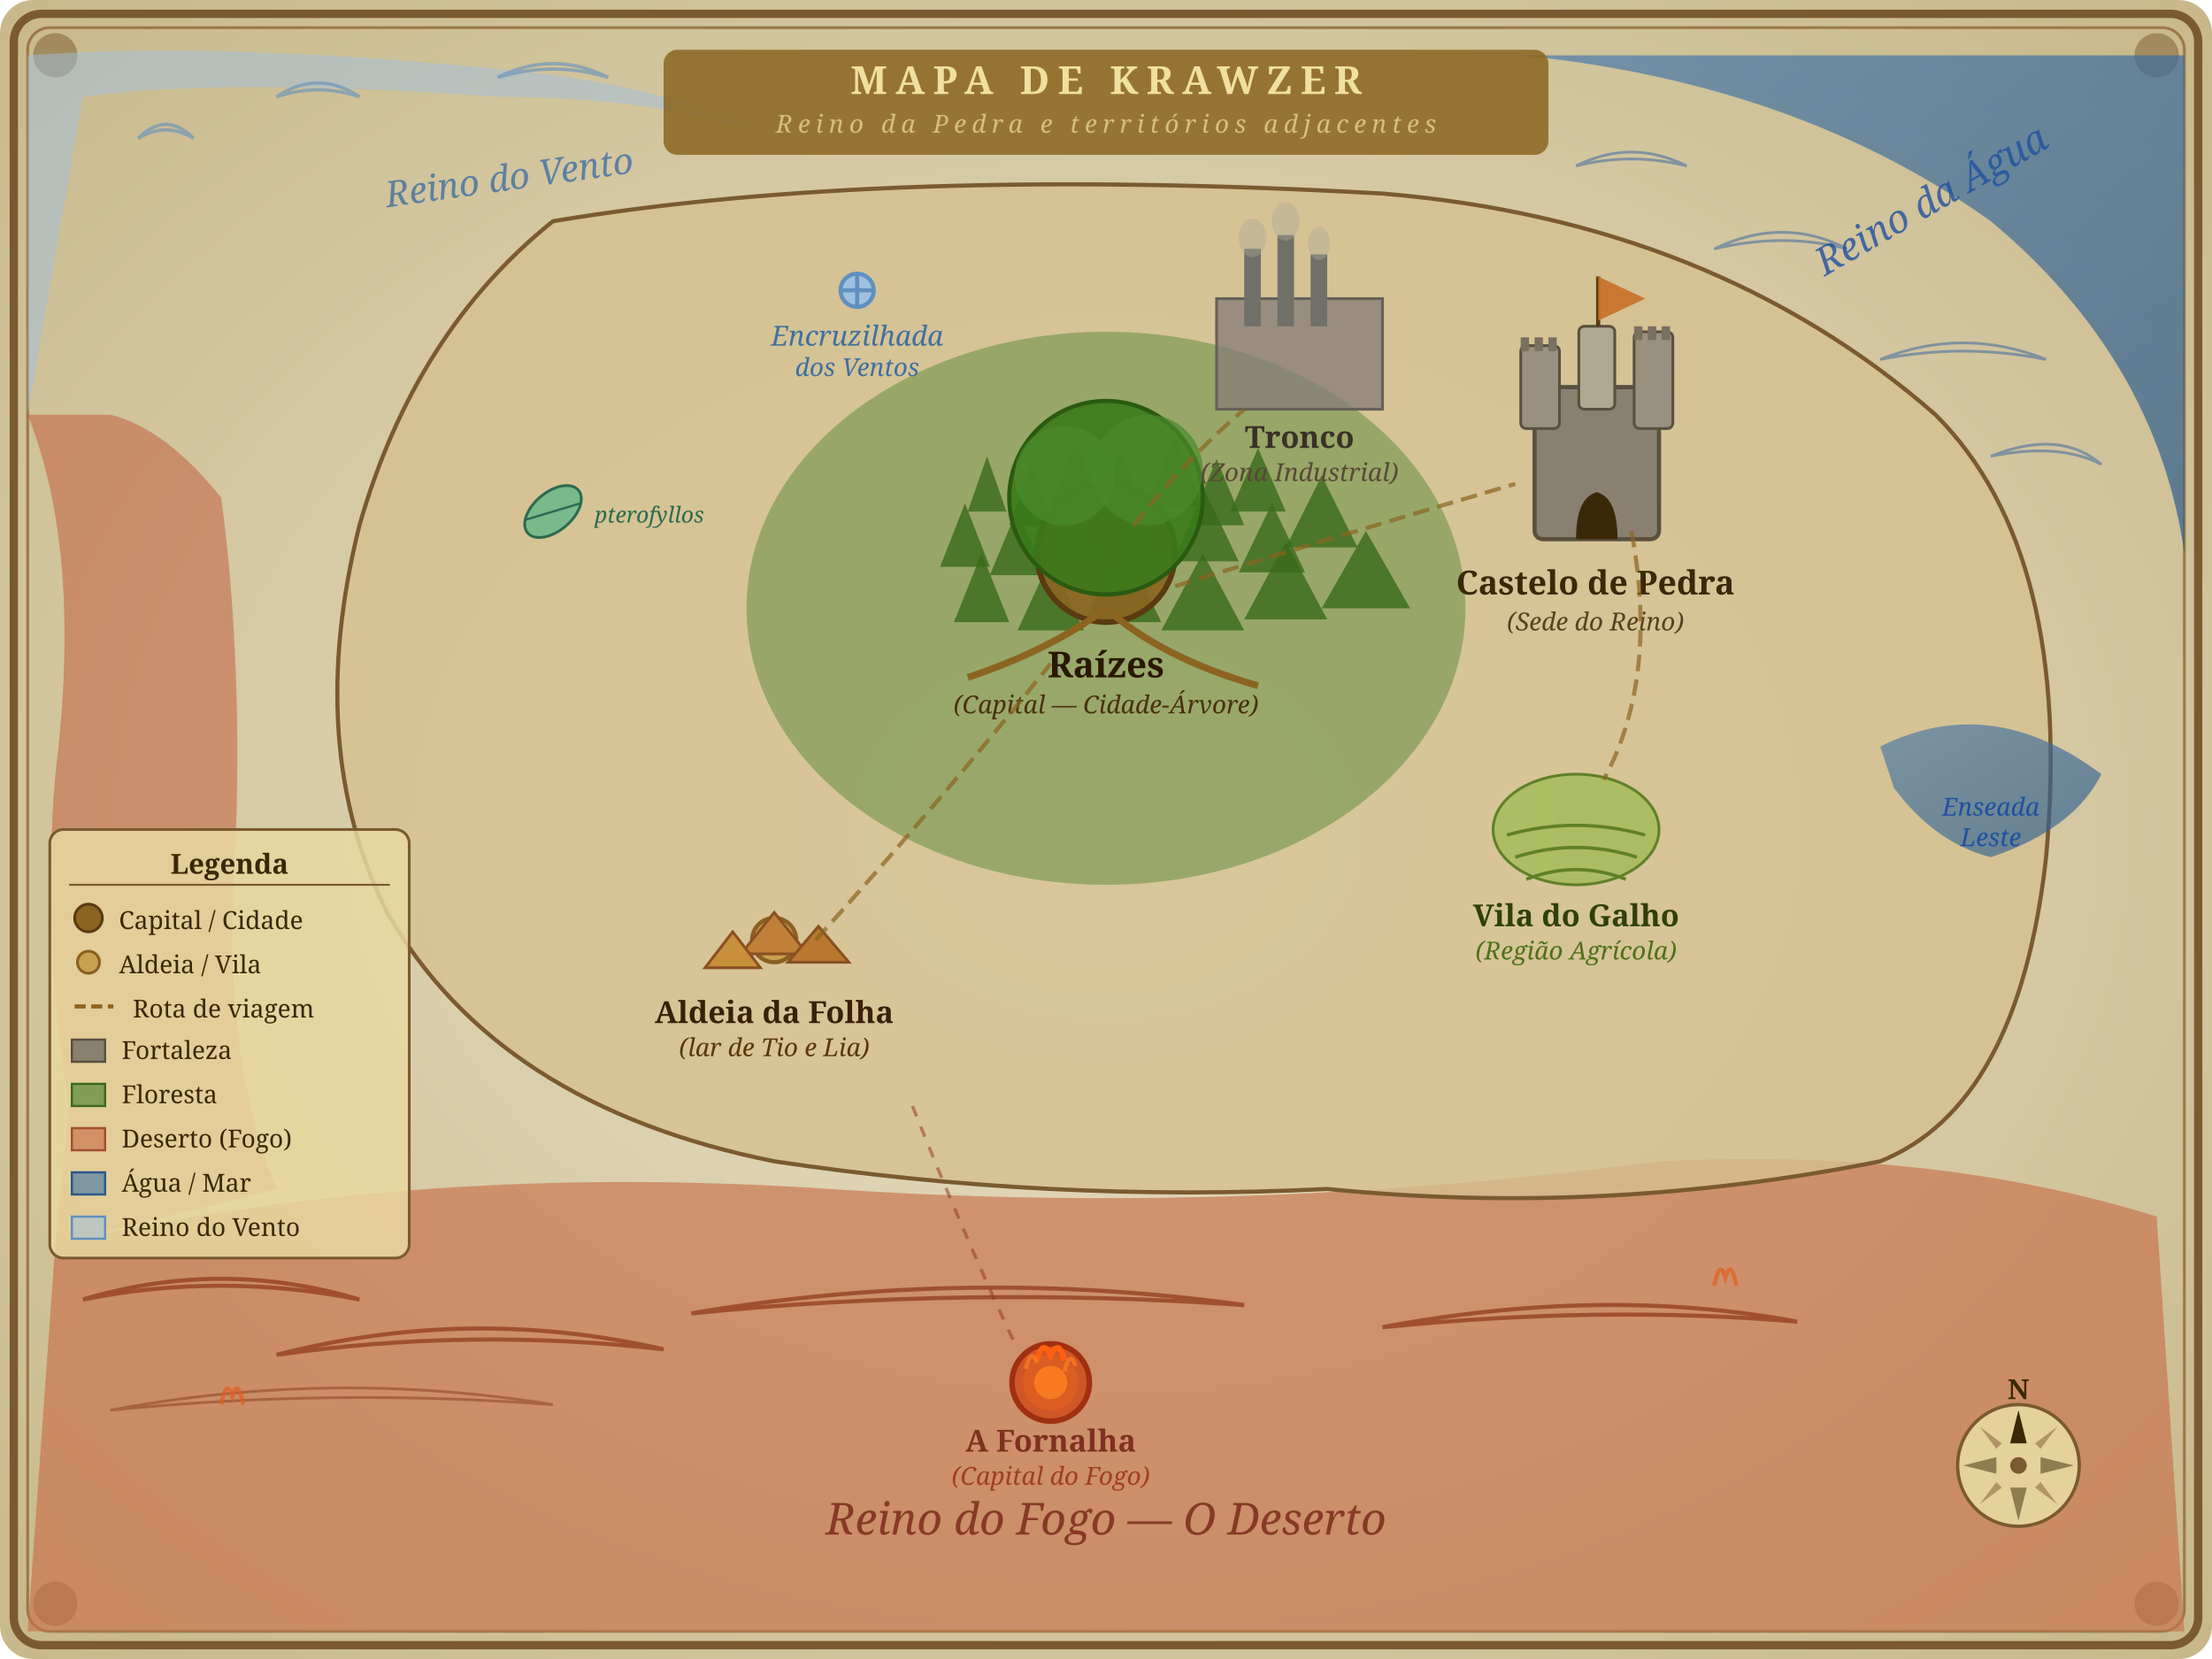
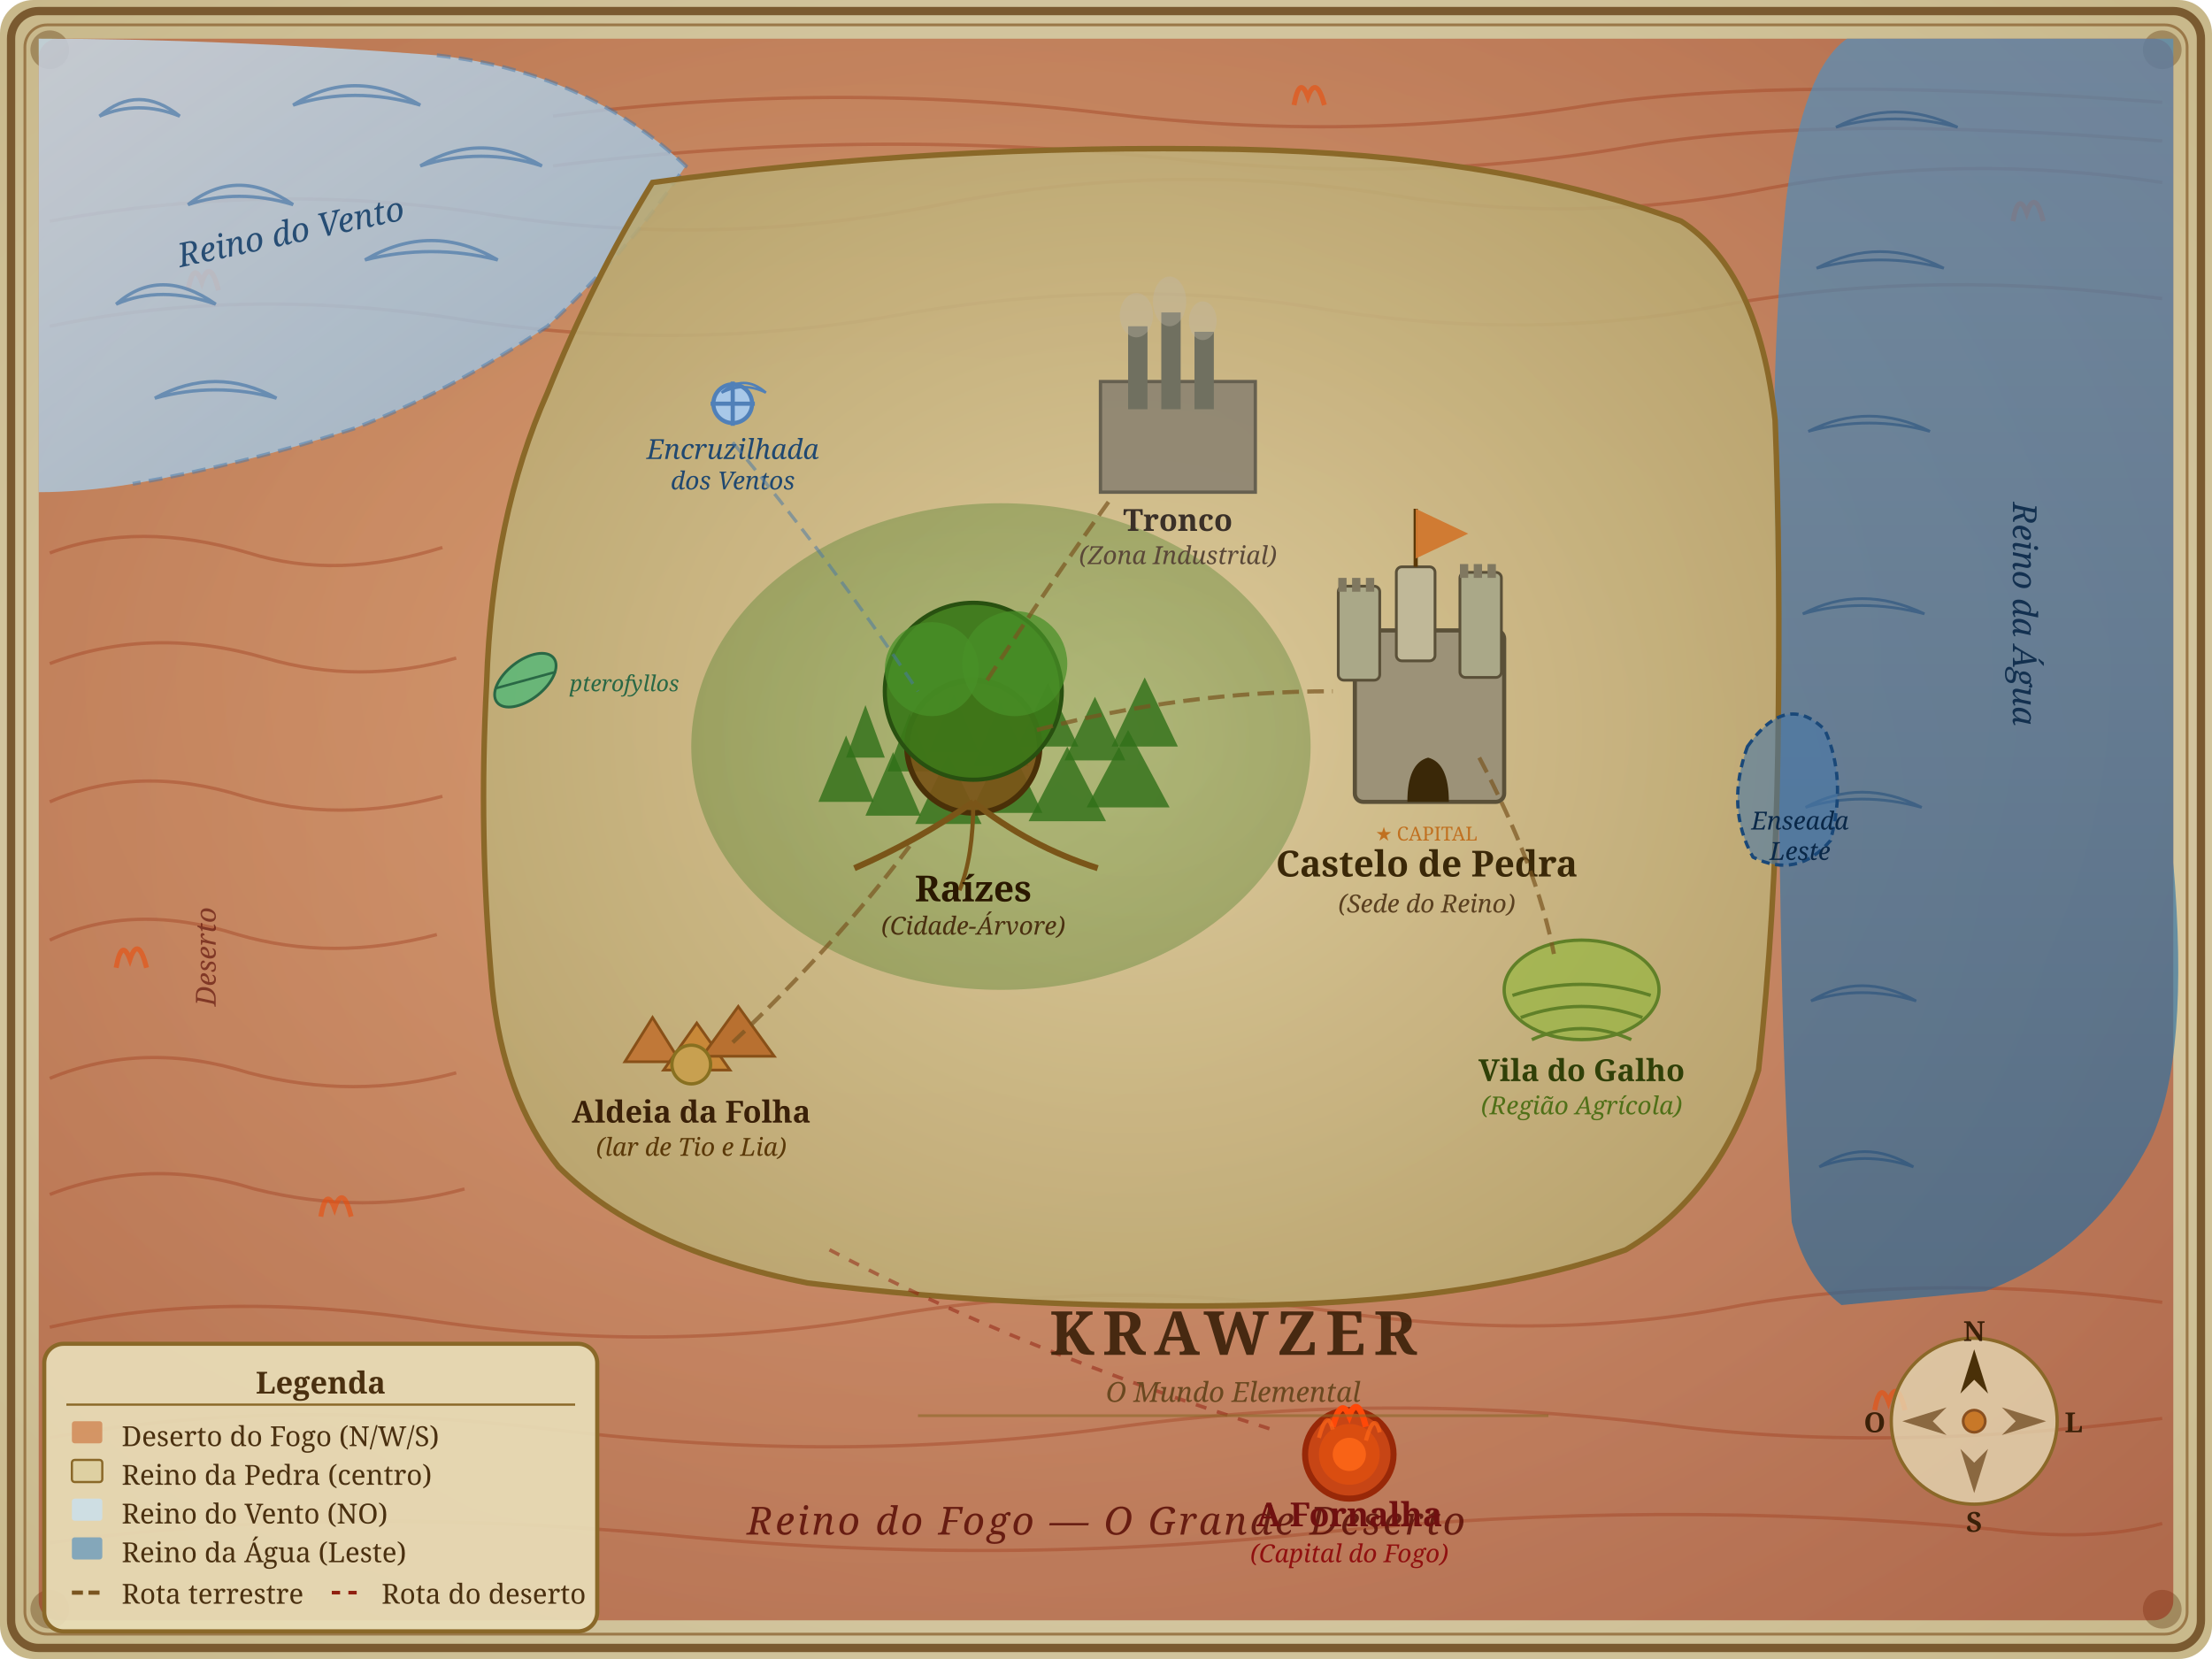
<svg xmlns="http://www.w3.org/2000/svg" viewBox="0 0 800 600" width="800" height="600">
  <defs>
    <radialGradient id="map_bg" cx="50%" cy="50%" r="70%">
      <stop offset="0%" stop-color="#e8e0c8" />
      <stop offset="100%" stop-color="#c8b88a" />
    </radialGradient>
-     <filter id="paper_texture">
-       <feTurbulence type="fractalNoise" baseFrequency="0.65" numOctaves="3" result="noise" />
-       <feColorMatrix type="saturate" values="0" result="grey" />
-       <feBlend in="SourceGraphic" in2="grey" mode="multiply" result="blended" />
-       <feComponentTransfer in="blended">
-         <feFuncA type="linear" slope="0.15" />
-       </feComponentTransfer>
-     </filter>
-     <linearGradient id="ocean_grad" x1="0%" y1="0%" x2="100%" y2="100%">
-       <stop offset="0%" stop-color="#4a7aaa" />
-       <stop offset="100%" stop-color="#2a5a8a" />
+     <radialGradient id="stone_grad" cx="50%" cy="50%" r="60%">
+       <stop offset="0%" stop-color="#ddd0a0" />
+       <stop offset="100%" stop-color="#b8a870" />
+     </radialGradient>
+     <radialGradient id="fire_grad" cx="40%" cy="40%" r="80%">
+       <stop offset="0%" stop-color="#d06830" />
+       <stop offset="100%" stop-color="#982010" />
+     </radialGradient>
+     <linearGradient id="wind_grad" x1="0%" y1="0%" x2="100%" y2="100%">
+       <stop offset="0%" stop-color="#c8dff0" />
+       <stop offset="100%" stop-color="#90b8d8" />
    </linearGradient>
-     <radialGradient id="desert_grad" cx="50%" cy="50%" r="60%">
-       <stop offset="0%" stop-color="#c8704a" />
-       <stop offset="100%" stop-color="#a05030" />
-     </radialGradient>
+     <linearGradient id="water_grad" x1="0%" y1="0%" x2="0%" y2="100%">
+       <stop offset="0%" stop-color="#5090c0" />
+       <stop offset="100%" stop-color="#286898" />
+     </linearGradient>
    <radialGradient id="forest_grad" cx="50%" cy="50%" r="60%">
-       <stop offset="0%" stop-color="#5a8a3a" />
-       <stop offset="100%" stop-color="#3a6a1a" />
+       <stop offset="0%" stop-color="#5a9a38" />
+       <stop offset="100%" stop-color="#387018" />
    </radialGradient>
  </defs>
  <rect width="800" height="600" fill="url(#map_bg)" rx="12" />
-   <rect x="5" y="5" width="790" height="590" rx="10" fill="none" stroke="#7a5a30" stroke-width="3" />
-   <rect x="10" y="10" width="780" height="580" rx="8" fill="none" stroke="#9a7848" stroke-width="1" />
-   <circle cx="20" cy="20" r="8" fill="#7a5a30" fill-opacity="0.5" />
-   <circle cx="780" cy="20" r="8" fill="#7a5a30" fill-opacity="0.5" />
-   <circle cx="20" cy="580" r="8" fill="#7a5a30" fill-opacity="0.5" />
-   <circle cx="780" cy="580" r="8" fill="#7a5a30" fill-opacity="0.5" />
-   <path d="M 550,20 Q 650,30 720,80 Q 780,130 790,200 L 790,20Z" fill="url(#ocean_grad)" fill-opacity="0.7" />
-   <path d="M 570,60 Q 590,50 610,60 Q 590,55 570,60Z" stroke="#3060a0" stroke-width="1" fill="none" stroke-opacity="0.5" />
-   <path d="M 620,90 Q 645,78 668,90 Q 645,84 620,90Z" stroke="#3060a0" stroke-width="1" fill="none" stroke-opacity="0.5" />
-   <path d="M 680,130 Q 710,118 740,130 Q 710,124 680,130Z" stroke="#3060a0" stroke-width="1" fill="none" stroke-opacity="0.5" />
-   <path d="M 720,165 Q 745,155 760,168 Q 745,160 720,165Z" stroke="#3060a0" stroke-width="1" fill="none" stroke-opacity="0.5" />
-   <text x="660" y="100" font-family="Georgia, serif" font-size="14" font-style="italic" fill="#2050a0" fill-opacity="0.8" transform="rotate(-30, 660, 100)">Reino da Água</text>
-   <path d="M 20,450 Q 150,420 300,430 Q 450,440 600,420 Q 700,415 780,440 L 790,590 L 10,590Z" fill="#c8704a" fill-opacity="0.65" />
-   <path d="M 10,150 Q 30,200 20,280 Q 15,340 25,400 L 20,450 Q 60,440 100,430 Q 80,380 85,310 Q 88,240 80,180 Q 60,155 40,150Z" fill="#c06040" fill-opacity="0.55" />
-   <path d="M 30,470 Q 80,455 130,470 Q 80,460 30,470Z" stroke="#a05030" stroke-width="1.5" fill="none" />
-   <path d="M 100,490 Q 170,472 240,488 Q 170,480 100,490Z" stroke="#a05030" stroke-width="1.5" fill="none" />
-   <path d="M 250,475 Q 350,458 450,472 Q 350,465 250,475Z" stroke="#a05030" stroke-width="1.5" fill="none" />
-   <path d="M 500,480 Q 580,465 650,478 Q 580,472 500,480Z" stroke="#a05030" stroke-width="1.5" fill="none" />
-   <path d="M 40,510 Q 120,495 200,508 Q 120,502 40,510Z" stroke="#904828" stroke-width="1" fill="none" stroke-opacity="0.6" />
-   <path d="M 80,508 Q 82,498 84,505 Q 86,498 88,508" stroke="#e06020" stroke-width="1.5" fill="none" stroke-opacity="0.7" />
-   <path d="M 620,465 Q 622,455 624,462 Q 626,455 628,465" stroke="#e06020" stroke-width="1.5" fill="none" stroke-opacity="0.7" />
-   <text x="400" y="555" font-family="Georgia, serif" font-size="16" font-style="italic" fill="#803020" fill-opacity="0.9" text-anchor="middle">Reino do Fogo — O Deserto</text>
-   <path d="M 10,20 Q 80,15 180,25 Q 240,30 280,50 Q 240,35 180,35 Q 80,28 30,35 L 10,150Z" fill="#a0c0e0" fill-opacity="0.5" />
-   <path d="M 50,50 Q 60,40 70,50 Q 60,44 50,50Z" stroke="#6090c0" stroke-width="1.2" fill="none" stroke-opacity="0.6" />
-   <path d="M 100,35 Q 115,25 130,35 Q 115,30 100,35Z" stroke="#6090c0" stroke-width="1.2" fill="none" stroke-opacity="0.6" />
-   <path d="M 180,28 Q 200,18 220,28 Q 200,22 180,28Z" stroke="#6090c0" stroke-width="1.2" fill="none" stroke-opacity="0.6" />
-   <text x="140" y="75" font-family="Georgia, serif" font-size="13" font-style="italic" fill="#4070a0" fill-opacity="0.8" transform="rotate(-8, 140, 75)">Reino do Vento</text>
-   <path d="M 200,80 Q 320,60 500,70 Q 620,80 700,150 Q 750,200 740,310 Q 730,400 680,420 Q 580,440 480,430 Q 380,435 280,420 Q 180,400 140,330 Q 110,270 130,190 Q 150,120 200,80Z" fill="#d4c090" fill-opacity="0.8" stroke="#7a5a30" stroke-width="1.5" />
-   <ellipse cx="400" cy="220" rx="130" ry="100" fill="#5a8a3a" fill-opacity="0.5" />
-   <g fill="#3a6a1a" fill-opacity="0.8">
-     <polygon points="350,185 357,165 364,185" />
-     <polygon points="365,190 373,168 381,190" />
-     <polygon points="380,183 389,160 398,183" />
-     <polygon points="395,188 405,163 415,188" />
-     <polygon points="415,183 425,158 435,183" />
-     <polygon points="430,190 440,166 450,190" />
-     <polygon points="445,185 455,162 465,185" />
-     <polygon points="340,205 349,182 358,205" />
-     <polygon points="358,208 368,184 378,208" />
-     <polygon points="378,202 389,176 400,202" />
-     <polygon points="400,208 412,180 424,208" />
-     <polygon points="424,203 436,178 448,203" />
-     <polygon points="448,207 460,182 472,207" />
-     <polygon points="465,198 478,172 491,198" />
-     <polygon points="345,225 355,200 365,225" />
-     <polygon points="368,228 380,202 392,228" />
-     <polygon points="392,225 406,196 420,225" />
-     <polygon points="420,228 435,200 450,228" />
-     <polygon points="450,224 465,196 480,224" />
-     <polygon points="478,220 494,192 510,220" />
-   </g>
-   <circle cx="400" cy="200" r="25" fill="#8b6520" fill-opacity="0.9" stroke="#5a3a10" stroke-width="2" />
-   <circle cx="400" cy="180" r="35" fill="#3a7a1a" fill-opacity="0.9" stroke="#2a5a10" stroke-width="1.5" />
-   <circle cx="385" cy="172" r="18" fill="#4a8a2a" fill-opacity="0.7" />
-   <circle cx="415" cy="170" r="20" fill="#4a8a2a" fill-opacity="0.7" />
-   <path d="M 400,220 Q 380,235 350,245" stroke="#8b6520" stroke-width="2.5" fill="none" />
-   <path d="M 400,220 Q 420,238 455,248" stroke="#8b6520" stroke-width="2.5" fill="none" />
-   <text x="400" y="245" font-family="Georgia, serif" font-size="13" font-weight="bold" fill="#2a1800" text-anchor="middle">Raízes</text>
-   <text x="400" y="258" font-family="Georgia, serif" font-size="9" font-style="italic" fill="#4a3010" text-anchor="middle">(Capital — Cidade-Árvore)</text>
-   <rect x="555" y="140" width="45" height="55" rx="3" fill="#8a8070" stroke="#5a5040" stroke-width="1.5" />
-   <rect x="550" y="125" width="14" height="30" rx="2" fill="#9a9080" stroke="#5a5040" stroke-width="1" />
-   <rect x="591" y="120" width="14" height="35" rx="2" fill="#9a9080" stroke="#5a5040" stroke-width="1" />
-   <rect x="571" y="118" width="13" height="30" rx="2" fill="#b0a890" stroke="#5a5040" stroke-width="1" />
-   <rect x="550" y="122" width="3" height="5" fill="#7a7060" />
-   <rect x="555" y="122" width="3" height="5" fill="#7a7060" />
-   <rect x="560" y="122" width="3" height="5" fill="#7a7060" />
-   <rect x="591" y="118" width="3" height="5" fill="#7a7060" />
-   <rect x="596" y="118" width="3" height="5" fill="#7a7060" />
-   <rect x="601" y="118" width="3" height="5" fill="#7a7060" />
-   <path d="M 570,195 Q 570,180 577.5,178 Q 585,180 585,195Z" fill="#3a2808" />
-   <line x1="578" y1="118" x2="578" y2="100" stroke="#5a3a10" stroke-width="1.5" />
-   <polygon points="578,100 595,108 578,116" fill="#c8702a" fill-opacity="0.9" />
-   <text x="577" y="215" font-family="Georgia, serif" font-size="12" font-weight="bold" fill="#3a2808" text-anchor="middle">Castelo de Pedra</text>
-   <text x="577" y="228" font-family="Georgia, serif" font-size="9" font-style="italic" fill="#5a4020" text-anchor="middle">(Sede do Reino)</text>
-   <circle cx="280" cy="340" r="8" fill="#c8a050" stroke="#8a6020" stroke-width="1.5" />
-   <polygon points="268,345 280,330 292,345" fill="#c0803a" stroke="#8a5020" stroke-width="1" />
-   <polygon points="255,350 265,337 275,350" fill="#c8903a" stroke="#8a5020" stroke-width="1" />
-   <polygon points="285,348 296,335 307,348" fill="#b87830" stroke="#8a5020" stroke-width="1" />
-   <text x="280" y="370" font-family="Georgia, serif" font-size="11" font-weight="bold" fill="#3a2008" text-anchor="middle">Aldeia da Folha</text>
-   <text x="280" y="382" font-family="Georgia, serif" font-size="9" font-style="italic" fill="#5a3808" text-anchor="middle">(lar de Tio e Lia)</text>
-   <rect x="440" y="108" width="60" height="40" fill="#888078" fill-opacity="0.8" stroke="#666058" stroke-width="1" />
-   <rect x="450" y="90" width="6" height="28" fill="#707068" />
-   <rect x="462" y="85" width="6" height="33" fill="#707068" />
-   <rect x="474" y="92" width="6" height="26" fill="#707068" />
-   <ellipse cx="453" cy="86" rx="5" ry="7" fill="#b0a898" fill-opacity="0.4" />
-   <ellipse cx="465" cy="80" rx="5" ry="7" fill="#b0a898" fill-opacity="0.4" />
-   <ellipse cx="477" cy="88" rx="4" ry="6" fill="#b0a898" fill-opacity="0.4" />
-   <text x="470" y="162" font-family="Georgia, serif" font-size="11" font-weight="bold" fill="#3a3028" text-anchor="middle">Tronco</text>
-   <text x="470" y="174" font-family="Georgia, serif" font-size="9" font-style="italic" fill="#5a4838" text-anchor="middle">(Zona Industrial)</text>
-   <ellipse cx="570" cy="300" rx="30" ry="20" fill="#90b840" fill-opacity="0.6" stroke="#608028" stroke-width="1" />
-   <path d="M 545,302 Q 570,295 595,302" stroke="#608028" stroke-width="1.2" fill="none" />
-   <path d="M 548,310 Q 570,303 592,310" stroke="#608028" stroke-width="1.2" fill="none" />
-   <path d="M 552,318 Q 570,311 588,318" stroke="#608028" stroke-width="1.2" fill="none" />
-   <text x="570" y="335" font-family="Georgia, serif" font-size="11" font-weight="bold" fill="#304008" text-anchor="middle">Vila do Galho</text>
-   <text x="570" y="347" font-family="Georgia, serif" font-size="9" font-style="italic" fill="#507018" text-anchor="middle">(Região Agrícola)</text>
-   <circle cx="310" cy="105" r="6" fill="#a0c0e0" stroke="#6090c0" stroke-width="1.5" />
-   <line x1="304" y1="105" x2="316" y2="105" stroke="#6090c0" stroke-width="1.5" />
-   <line x1="310" y1="99" x2="310" y2="111" stroke="#6090c0" stroke-width="1.5" />
-   <text x="310" y="125" font-family="Georgia, serif" font-size="10" font-style="italic" fill="#4070a0" text-anchor="middle">Encruzilhada</text>
-   <text x="310" y="136" font-family="Georgia, serif" font-size="9" font-style="italic" fill="#4070a0" text-anchor="middle">dos Ventos</text>
-   <circle cx="380" cy="500" r="14" fill="#d05020" fill-opacity="0.9" stroke="#a03010" stroke-width="2" />
-   <circle cx="380" cy="500" r="10" fill="#e06020" fill-opacity="0.7" />
-   <circle cx="380" cy="500" r="6" fill="#ff8020" fill-opacity="0.8" />
-   <path d="M 375,492 Q 377,484 380,490 Q 383,484 385,492" stroke="#ff6010" stroke-width="2" fill="none" />
-   <path d="M 371,495 Q 373,487 375,493" stroke="#ff8020" stroke-width="1.5" fill="none" stroke-opacity="0.7" />
-   <path d="M 385,496 Q 387,488 389,494" stroke="#ff8020" stroke-width="1.5" fill="none" stroke-opacity="0.7" />
-   <text x="380" y="525" font-family="Georgia, serif" font-size="11" font-weight="bold" fill="#803020" text-anchor="middle">A Fornalha</text>
-   <text x="380" y="537" font-family="Georgia, serif" font-size="9" font-style="italic" fill="#a04020" text-anchor="middle">(Capital do Fogo)</text>
-   <path d="M 680,270 Q 720,250 760,280 Q 750,300 720,310 Q 700,305 685,285Z" fill="url(#ocean_grad)" fill-opacity="0.65" />
-   <text x="720" y="295" font-family="Georgia, serif" font-size="9" font-style="italic" fill="#2050a0" text-anchor="middle">Enseada</text>
-   <text x="720" y="306" font-family="Georgia, serif" font-size="9" font-style="italic" fill="#2050a0" text-anchor="middle">Leste</text>
-   <path d="M 295,340 Q 340,290 380,240" stroke="#8b6520" stroke-width="1.5" fill="none" stroke-dasharray="6,3" stroke-opacity="0.7" />
-   <path d="M 410,190 Q 430,165 450,148" stroke="#8b6520" stroke-width="1.5" fill="none" stroke-dasharray="6,3" stroke-opacity="0.7" />
-   <path d="M 425,212 Q 480,195 548,175" stroke="#8b6520" stroke-width="1.5" fill="none" stroke-dasharray="6,3" stroke-opacity="0.7" />
-   <path d="M 590,192 Q 600,245 580,282" stroke="#8b6520" stroke-width="1.5" fill="none" stroke-dasharray="6,3" stroke-opacity="0.7" />
-   <path d="M 330,400 Q 350,450 368,488" stroke="#903020" stroke-width="1.2" fill="none" stroke-dasharray="4,4" stroke-opacity="0.5" />
-   <g transform="translate(200,185)" fill="none">
-     <ellipse cx="0" cy="0" rx="12" ry="7" fill="#52b788" fill-opacity="0.7" stroke="#2d6a4f" stroke-width="1" transform="rotate(-40)" />
-     <line x1="-10" y1="3" x2="10" y2="-3" stroke="#2d6a4f" stroke-width="0.8" />
-     <text x="15" y="4" font-family="Georgia, serif" font-size="8" font-style="italic" fill="#2d6a4f">pterofyllos</text>
-   </g>
-   <rect x="240" y="18" width="320" height="38" rx="5" fill="#8b6520" fill-opacity="0.85" />
-   <text x="400" y="34" font-family="Georgia, serif" font-size="14" font-weight="bold" fill="#f0e0a0" text-anchor="middle" letter-spacing="3">MAPA DE KRAWZER</text>
-   <text x="400" y="48" font-family="Georgia, serif" font-size="9" font-style="italic" fill="#d4c080" text-anchor="middle" letter-spacing="2">Reino da Pedra e territórios adjacentes</text>
-   <rect x="18" y="300" width="130" height="155" rx="5" fill="#e8d8a0" fill-opacity="0.85" stroke="#7a5a30" stroke-width="1" />
-   <text x="83" y="316" font-family="Georgia, serif" font-size="10" font-weight="bold" fill="#3a2808" text-anchor="middle">Legenda</text>
-   <line x1="25" y1="320" x2="141" y2="320" stroke="#7a5a30" stroke-width="0.7" />
-   <circle cx="32" cy="332" r="5" fill="#8b6520" stroke="#5a3a10" stroke-width="1" />
-   <text x="43" y="336" font-family="Georgia, serif" font-size="9" fill="#3a2808">Capital / Cidade</text>
-   <circle cx="32" cy="348" r="4" fill="#c8a050" stroke="#8a6020" stroke-width="1" />
-   <text x="43" y="352" font-family="Georgia, serif" font-size="9" fill="#3a2808">Aldeia / Vila</text>
-   <line x1="27" y1="364" x2="41" y2="364" stroke="#8b6520" stroke-width="1.5" stroke-dasharray="4,2" />
-   <text x="48" y="368" font-family="Georgia, serif" font-size="9" fill="#3a2808">Rota de viagem</text>
-   <rect x="26" y="376" width="12" height="8" fill="#8a8070" stroke="#5a5040" stroke-width="0.8" />
-   <text x="44" y="383" font-family="Georgia, serif" font-size="9" fill="#3a2808">Fortaleza</text>
-   <rect x="26" y="392" width="12" height="8" fill="#5a8a3a" fill-opacity="0.7" stroke="#3a6a1a" stroke-width="0.8" />
-   <text x="44" y="399" font-family="Georgia, serif" font-size="9" fill="#3a2808">Floresta</text>
-   <rect x="26" y="408" width="12" height="8" fill="#c8704a" fill-opacity="0.65" stroke="#a05030" stroke-width="0.8" />
-   <text x="44" y="415" font-family="Georgia, serif" font-size="9" fill="#3a2808">Deserto (Fogo)</text>
-   <rect x="26" y="424" width="12" height="8" fill="#4a7aaa" fill-opacity="0.65" stroke="#2a5a8a" stroke-width="0.8" />
-   <text x="44" y="431" font-family="Georgia, serif" font-size="9" fill="#3a2808">Água / Mar</text>
-   <rect x="26" y="440" width="12" height="8" fill="#a0c0e0" fill-opacity="0.55" stroke="#6090c0" stroke-width="0.8" />
-   <text x="44" y="447" font-family="Georgia, serif" font-size="9" fill="#3a2808">Reino do Vento</text>
-   <g transform="translate(730, 530)">
-     <circle cx="0" cy="0" r="22" fill="#e8d8a0" fill-opacity="0.9" stroke="#7a5a30" stroke-width="1.2" />
-     <polygon points="0,-20 3,-8 -3,-8" fill="#3a2808" />
-     <polygon points="0,20 3,8 -3,8" fill="#3a2808" fill-opacity="0.5" />
-     <polygon points="-20,0 -8,-3 -8,3" fill="#3a2808" fill-opacity="0.5" />
-     <polygon points="20,0 8,-3 8,3" fill="#3a2808" fill-opacity="0.5" />
-     <polygon points="-14,-14 -6,-8 -8,-6" fill="#7a5a30" fill-opacity="0.5" />
-     <polygon points="14,-14 6,-8 8,-6" fill="#7a5a30" fill-opacity="0.5" />
-     <polygon points="-14,14 -6,8 -8,6" fill="#7a5a30" fill-opacity="0.5" />
-     <polygon points="14,14 6,8 8,6" fill="#7a5a30" fill-opacity="0.5" />
-     <circle cx="0" cy="0" r="3" fill="#7a5a30" />
-     <text x="0" y="-24" font-family="Georgia, serif" font-size="10" font-weight="bold" fill="#3a2808" text-anchor="middle">N</text>
-   </g>
+   <rect x="4" y="4" width="792" height="592" rx="10" fill="none" stroke="#7a5a30" stroke-width="3" />
+   <rect x="9" y="9" width="782" height="582" rx="8" fill="none" stroke="#9a7848" stroke-width="1" />
+   <circle cx="18" cy="18" r="7" fill="#7a5a30" fill-opacity="0.5" />
+   <circle cx="782" cy="18" r="7" fill="#7a5a30" fill-opacity="0.5" />
+   <circle cx="18" cy="582" r="7" fill="#7a5a30" fill-opacity="0.5" />
+   <circle cx="782" cy="582" r="7" fill="#7a5a30" fill-opacity="0.5" />
+   <rect x="14" y="14" width="772" height="572" rx="7" fill="url(#fire_grad)" fill-opacity="0.52" />
+   <g stroke="#a04020" stroke-width="1.2" fill="none" stroke-opacity="0.42">
+     <path d="M18,80 Q100,65 180,78 Q260,90 340,74 Q420,58 500,70 Q570,82 640,68 Q710,55 782,66" />
+     <path d="M18,118 Q90,103 170,116 Q250,128 330,113 Q410,100 480,112 Q555,124 625,110 Q700,97 782,108" />
+     <path d="M18,480 Q80,466 158,478 Q240,490 320,476 Q400,462 480,474 Q560,486 630,472 Q700,460 782,471" />
+     <path d="M18,520 Q100,505 200,517 Q305,530 405,516 Q500,503 600,515 Q680,526 782,513" />
+     <path d="M18,558 Q120,544 240,555 Q360,567 480,554 Q600,542 720,553 Q756,558 782,551" />
+     <path d="M200,42 Q300,29 400,41 Q490,52 575,38 Q648,27 782,37" />
+     <path d="M200,60 Q310,46 420,57 Q510,67 590,53 Q660,41 782,51" />
+     <path d="M18,200 Q50,188 90,200 Q122,210 160,198" />
+     <path d="M18,240 Q55,226 96,238 Q130,248 165,238" />
+     <path d="M18,290 Q50,276 88,288 Q122,298 160,288" />
+     <path d="M18,340 Q48,326 86,338 Q120,348 158,338" />
+     <path d="M18,390 Q52,376 90,388 Q128,398 165,388" />
+     <path d="M18,432 Q54,418 92,430 Q132,440 168,430" />
+   </g>
+   <g stroke="#e85010" stroke-width="1.8" fill="none" stroke-opacity="0.62">
+     <path d="M68,105 Q70,94 73,102 Q76,93 79,105" />
+     <path d="M116,440 Q118,429 121,437 Q124,428 127,440" />
+     <path d="M468,38 Q470,27 473,35 Q476,27 479,38" />
+     <path d="M678,510 Q680,499 683,507 Q686,498 689,510" />
+     <path d="M42,350 Q44,339 47,347 Q50,338 53,350" />
+     <path d="M728,80 Q730,69 733,77 Q736,68 739,80" />
+   </g>
+   <text x="400" y="555" font-family="Georgia, serif" font-size="14" font-style="italic" fill="#5c1008" fill-opacity="0.88" text-anchor="middle" letter-spacing="1">Reino do Fogo — O Grande Deserto</text>
+   <text x="78" y="346" font-family="Georgia, serif" font-size="10" font-style="italic" fill="#5c1008" fill-opacity="0.65" text-anchor="middle" transform="rotate(-90,78,346)">Deserto</text>
+   <path d="M14,14 Q80,14 158,20 Q212,26 248,60 Q228,90 198,118 Q162,142 128,155 Q88,168 48,175 Q30,178 14,178 Z" fill="url(#wind_grad)" fill-opacity="0.80" />
+   <g stroke="#4878a8" stroke-width="1.2" fill="none" stroke-opacity="0.68">
+     <path d="M36,42 Q50,30 65,42 Q50,36 36,42Z" />
+     <path d="M68,74 Q86,60 106,74 Q86,68 68,74Z" />
+     <path d="M42,110 Q58,96 78,110 Q58,103 42,110Z" />
+     <path d="M106,38 Q128,24 152,38 Q128,31 106,38Z" />
+     <path d="M152,60 Q174,47 196,60 Q174,53 152,60Z" />
+     <path d="M132,94 Q156,80 180,94 Q156,88 132,94Z" />
+     <path d="M56,144 Q78,132 100,144 Q78,138 56,144Z" />
+   </g>
+   <text x="106" y="88" font-family="Georgia, serif" font-size="12" font-style="italic" fill="#204870" fill-opacity="0.95" text-anchor="middle" transform="rotate(-12,106,88)">Reino do Vento</text>
+   <path d="M158,20 Q212,26 248,60 Q228,90 198,118 Q162,142 128,155 Q88,168 48,175" fill="none" stroke="#4878a8" stroke-width="1.4" stroke-dasharray="5,3" stroke-opacity="0.5" />
+   <path d="M786,14 L668,14 Q652,25 646,72 Q640,132 642,202 Q643,272 644,332 Q645,392 648,442 Q653,462 666,472 L718,467 Q758,452 778,412 Q792,382 786,312 Z" fill="url(#water_grad)" fill-opacity="0.68" />
+   <g stroke="#1a4878" stroke-width="1" fill="none" stroke-opacity="0.5">
+     <path d="M664,46 Q685,35 708,46 Q685,40 664,46Z" />
+     <path d="M657,97 Q680,85 703,97 Q680,91 657,97Z" />
+     <path d="M654,156 Q676,145 698,156 Q676,150 654,156Z" />
+     <path d="M652,222 Q673,211 696,222 Q673,216 652,222Z" />
+     <path d="M653,292 Q673,281 695,292 Q673,286 653,292Z" />
+     <path d="M655,362 Q673,351 693,362 Q673,356 655,362Z" />
+     <path d="M658,422 Q674,411 692,422 Q674,416 658,422Z" />
+   </g>
+   <text x="728" y="222" font-family="Georgia, serif" font-size="12" font-style="italic" fill="#0a2848" fill-opacity="0.90" text-anchor="middle" transform="rotate(90,728,222)">Reino da Água</text>
+   <path d="M236,66 Q338,52 448,54 Q543,56 608,80 Q636,98 642,152 Q644,202 643,272 Q642,332 636,387 Q622,432 588,452 Q538,470 458,472 Q373,474 292,464 Q232,452 202,422 Q182,397 178,357 Q173,302 176,247 Q178,187 198,142 Q214,102 236,66 Z" fill="url(#stone_grad)" fill-opacity="0.88" stroke="#8a6828" stroke-width="2" />
+   <ellipse cx="362" cy="270" rx="112" ry="88" fill="url(#forest_grad)" fill-opacity="0.33" />
+   <g fill="#307018" fill-opacity="0.80">
+     <polygon points="306,274 313,255 320,274" />
+     <polygon points="321,279 329,258 337,279" />
+     <polygon points="336,272 345,251 354,272" />
+     <polygon points="352,277 362,254 372,277" />
+     <polygon points="368,270 379,247 390,270" />
+     <polygon points="385,275 396,252 407,275" />
+     <polygon points="402,270 414,245 426,270" />
+     <polygon points="313,295 323,272 333,295" />
+     <polygon points="331,298 343,273 355,298" />
+     <polygon points="351,294 364,267 377,294" />
+     <polygon points="372,297 386,270 400,297" />
+     <polygon points="393,292 408,264 423,292" />
+     <polygon points="296,290 306,266 316,290" />
+   </g>
+   <path d="M632,270 Q646,250 660,264 Q668,282 662,304 Q650,318 634,310 Q624,292 632,270 Z" fill="#4878a8" fill-opacity="0.58" stroke="#1a4878" stroke-width="1.2" stroke-dasharray="3,2" />
+   <text x="651" y="300" font-family="Georgia, serif" font-size="9" font-style="italic" fill="#0a2848" text-anchor="middle">Enseada</text>
+   <text x="651" y="311" font-family="Georgia, serif" font-size="9" font-style="italic" fill="#0a2848" text-anchor="middle">Leste</text>
+   <rect x="490" y="228" width="54" height="62" rx="3" fill="#9c9278" stroke="#5a5038" stroke-width="1.5" />
+   <rect x="484" y="212" width="15" height="34" rx="2" fill="#aaa888" stroke="#5a5038" stroke-width="1" />
+   <rect x="528" y="207" width="15" height="38" rx="2" fill="#aaa888" stroke="#5a5038" stroke-width="1" />
+   <rect x="505" y="205" width="14" height="34" rx="2" fill="#c0b898" stroke="#5a5038" stroke-width="1" />
+   <g fill="#807860">
+     <rect x="484" y="209" width="3" height="5" />
+     <rect x="489" y="209" width="3" height="5" />
+     <rect x="494" y="209" width="3" height="5" />
+     <rect x="528" y="204" width="3" height="5" />
+     <rect x="533" y="204" width="3" height="5" />
+     <rect x="538" y="204" width="3" height="5" />
+   </g>
+   <path d="M509,290 Q509,276 516.5,274 Q524,276 524,290 Z" fill="#3a2808" />
+   <line x1="512" y1="205" x2="512" y2="184" stroke="#5a3808" stroke-width="1.5" />
+   <polygon points="512,184 531,193 512,202" fill="#d07830" fill-opacity="0.95" />
+   <text x="516" y="304" font-family="Georgia, serif" font-size="7" fill="#c07020" text-anchor="middle">★ CAPITAL</text>
+   <text x="516" y="317" font-family="Georgia, serif" font-size="13" font-weight="bold" fill="#3a2808" text-anchor="middle">Castelo de Pedra</text>
+   <text x="516" y="330" font-family="Georgia, serif" font-size="9" font-style="italic" fill="#5a4020" text-anchor="middle">(Sede do Reino)</text>
+   <circle cx="352" cy="270" r="24" fill="#7a5518" fill-opacity="0.92" stroke="#4a3008" stroke-width="2" />
+   <circle cx="352" cy="250" r="32" fill="#3a7818" fill-opacity="0.92" stroke="#285010" stroke-width="1.5" />
+   <circle cx="337" cy="242" r="17" fill="#489028" fill-opacity="0.72" />
+   <circle cx="367" cy="240" r="19" fill="#489028" fill-opacity="0.72" />
+   <path d="M352,290 Q332,304 309,314" stroke="#7a5518" stroke-width="2.2" fill="none" />
+   <path d="M352,290 Q372,306 397,314" stroke="#7a5518" stroke-width="2.2" fill="none" />
+   <path d="M352,290 Q352,310 347,322" stroke="#7a5518" stroke-width="1.5" fill="none" />
+   <text x="352" y="326" font-family="Georgia, serif" font-size="13" font-weight="bold" fill="#2a1800" text-anchor="middle">Raízes</text>
+   <text x="352" y="338" font-family="Georgia, serif" font-size="9" font-style="italic" fill="#4a3010" text-anchor="middle">(Cidade-Árvore)</text>
+   <rect x="398" y="138" width="56" height="40" fill="#888070" fill-opacity="0.85" stroke="#666050" stroke-width="1.2" />
+   <rect x="408" y="118" width="7" height="30" fill="#707060" />
+   <rect x="420" y="113" width="7" height="35" fill="#707060" />
+   <rect x="432" y="120" width="7" height="28" fill="#707060" />
+   <ellipse cx="411" cy="114" rx="6" ry="8" fill="#c0b8a8" fill-opacity="0.36" />
+   <ellipse cx="423" cy="109" rx="6" ry="9" fill="#c0b8a8" fill-opacity="0.36" />
+   <ellipse cx="435" cy="116" rx="5" ry="7" fill="#c0b8a8" fill-opacity="0.36" />
+   <text x="426" y="192" font-family="Georgia, serif" font-size="11" font-weight="bold" fill="#3a3028" text-anchor="middle">Tronco</text>
+   <text x="426" y="204" font-family="Georgia, serif" font-size="9" font-style="italic" fill="#5a4838" text-anchor="middle">(Zona Industrial)</text>
+   <polygon points="226,384 236,368 246,384" fill="#c07838" stroke="#885018" stroke-width="1" />
+   <polygon points="240,387 252,370 264,387" fill="#c88838" stroke="#885018" stroke-width="1" />
+   <polygon points="254,382 267,364 280,382" fill="#b87030" stroke="#885018" stroke-width="1" />
+   <circle cx="250" cy="385" r="7" fill="#c8a050" stroke="#887020" stroke-width="1.2" />
+   <text x="250" y="406" font-family="Georgia, serif" font-size="11" font-weight="bold" fill="#3a2008" text-anchor="middle">Aldeia da Folha</text>
+   <text x="250" y="418" font-family="Georgia, serif" font-size="9" font-style="italic" fill="#5a3808" text-anchor="middle">(lar de Tio e Lia)</text>
+   <ellipse cx="572" cy="358" rx="28" ry="18" fill="#90b838" fill-opacity="0.60" stroke="#608028" stroke-width="1.2" />
+   <path d="M547,360 Q572,352 597,360" stroke="#608028" stroke-width="1.2" fill="none" />
+   <path d="M550,368 Q572,360 594,368" stroke="#608028" stroke-width="1.2" fill="none" />
+   <path d="M554,376 Q572,368 590,376" stroke="#608028" stroke-width="1.2" fill="none" />
+   <text x="572" y="391" font-family="Georgia, serif" font-size="11" font-weight="bold" fill="#304008" text-anchor="middle">Vila do Galho</text>
+   <text x="572" y="403" font-family="Georgia, serif" font-size="9" font-style="italic" fill="#507018" text-anchor="middle">(Região Agrícola)</text>
+   <circle cx="265" cy="146" r="7" fill="#a8c8e8" stroke="#5080b8" stroke-width="1.5" />
+   <line x1="257" y1="146" x2="273" y2="146" stroke="#5080b8" stroke-width="1.5" />
+   <line x1="265" y1="138" x2="265" y2="154" stroke="#5080b8" stroke-width="1.5" />
+   <path d="M261,142 Q269,135 277,142 Q269,138 261,142Z" stroke="#5080b8" stroke-width="0.9" fill="none" />
+   <text x="265" y="166" font-family="Georgia, serif" font-size="10" font-style="italic" fill="#204870" text-anchor="middle">Encruzilhada</text>
+   <text x="265" y="177" font-family="Georgia, serif" font-size="9" font-style="italic" fill="#204870" text-anchor="middle">dos Ventos</text>
+   <circle cx="488" cy="526" r="16" fill="#c84010" fill-opacity="0.92" stroke="#982808" stroke-width="2.2" />
+   <circle cx="488" cy="526" r="11" fill="#e05010" fill-opacity="0.74" />
+   <circle cx="488" cy="526" r="6" fill="#ff6818" fill-opacity="0.85" />
+   <path d="M482,516 Q485,505 488,512 Q491,504 494,516" stroke="#ff4808" stroke-width="2.2" fill="none" />
+   <path d="M477,520 Q480,509 482,517" stroke="#ff6818" stroke-width="1.5" fill="none" stroke-opacity="0.68" />
+   <path d="M494,521 Q497,510 499,518" stroke="#ff6818" stroke-width="1.5" fill="none" stroke-opacity="0.68" />
+   <text x="488" y="552" font-family="Georgia, serif" font-size="12" font-weight="bold" fill="#701010" text-anchor="middle">A Fornalha</text>
+   <text x="488" y="565" font-family="Georgia, serif" font-size="9" font-style="italic" fill="#901010" text-anchor="middle">(Capital do Fogo)</text>
+   <path d="M265,377 Q302,342 329,306" stroke="#7a5520" stroke-width="1.5" fill="none" stroke-dasharray="6,3" stroke-opacity="0.70" />
+   <path d="M357,246 Q379,212 402,180" stroke="#7a5520" stroke-width="1.5" fill="none" stroke-dasharray="6,3" stroke-opacity="0.70" />
+   <path d="M375,264 Q428,250 482,250" stroke="#7a5520" stroke-width="1.5" fill="none" stroke-dasharray="6,3" stroke-opacity="0.70" />
+   <path d="M535,274 Q556,314 562,345" stroke="#7a5520" stroke-width="1.5" fill="none" stroke-dasharray="6,3" stroke-opacity="0.70" />
+   <path d="M300,452 Q368,488 460,517" stroke="#902010" stroke-width="1.3" fill="none" stroke-dasharray="4,4" stroke-opacity="0.52" />
+   <path d="M265,160 Q300,202 332,250" stroke="#4878a8" stroke-width="1.2" fill="none" stroke-dasharray="5,3" stroke-opacity="0.52" />
+   <g transform="translate(190,246)">
+     <ellipse cx="0" cy="0" rx="13" ry="7" fill="#50b878" fill-opacity="0.78" stroke="#2a6845" stroke-width="1" transform="rotate(-38)" />
+     <line x1="-11" y1="3" x2="11" y2="-3" stroke="#2a6845" stroke-width="0.9" />
+     <text x="16" y="4" font-family="Georgia, serif" font-size="8" font-style="italic" fill="#2a6845">pterofyllos</text>
+   </g>
+   <rect x="16" y="486" width="200" height="104" rx="7" fill="#e8ddb8" fill-opacity="0.92" stroke="#8a6828" stroke-width="1.5" />
+   <text x="116" y="504" font-family="Georgia, serif" font-size="11" font-weight="bold" fill="#4a3010" text-anchor="middle">Legenda</text>
+   <line x1="24" y1="508" x2="208" y2="508" stroke="#8a6828" stroke-width="0.8" />
+   <rect x="26" y="514" width="11" height="8" fill="#c86830" fill-opacity="0.58" rx="1" />
+   <text x="44" y="523" font-family="Georgia, serif" font-size="10" fill="#4a3010">Deserto do Fogo (N/W/S)</text>
+   <rect x="26" y="528" width="11" height="8" fill="#ddd0a0" fill-opacity="0.88" stroke="#8a6828" stroke-width="0.8" rx="1" />
+   <text x="44" y="537" font-family="Georgia, serif" font-size="10" fill="#4a3010">Reino da Pedra (centro)</text>
+   <rect x="26" y="542" width="11" height="8" fill="#c8dff0" fill-opacity="0.80" rx="1" />
+   <text x="44" y="551" font-family="Georgia, serif" font-size="10" fill="#4a3010">Reino do Vento (NO)</text>
+   <rect x="26" y="556" width="11" height="8" fill="#5090c0" fill-opacity="0.65" rx="1" />
+   <text x="44" y="565" font-family="Georgia, serif" font-size="10" fill="#4a3010">Reino da Água (Leste)</text>
+   <line x1="26" y1="576" x2="37" y2="576" stroke="#7a5520" stroke-width="1.5" stroke-dasharray="4,2" />
+   <text x="44" y="580" font-family="Georgia, serif" font-size="10" fill="#4a3010">Rota terrestre</text>
+   <line x1="120" y1="576" x2="131" y2="576" stroke="#902010" stroke-width="1.3" stroke-dasharray="3,3" />
+   <text x="138" y="580" font-family="Georgia, serif" font-size="10" fill="#4a3010">Rota do deserto</text>
+   <g transform="translate(714,514)">
+     <circle cx="0" cy="0" r="30" fill="#e8ddb8" fill-opacity="0.75" stroke="#8a6828" stroke-width="1.2" />
+     <polygon points="0,-26 -5,-10 0,-15 5,-10" fill="#4a3008" />
+     <polygon points="0,26 -5,10 0,15 5,10" fill="#8a6840" />
+     <polygon points="-26,0 -10,-5 -15,0 -10,5" fill="#8a6840" />
+     <polygon points="26,0 10,-5 15,0 10,5" fill="#8a6840" />
+     <text x="0" y="-29" font-family="Georgia, serif" font-size="10" font-weight="bold" fill="#3a2008" text-anchor="middle">N</text>
+     <text x="0" y="40" font-family="Georgia, serif" font-size="10" font-weight="bold" fill="#3a2008" text-anchor="middle">S</text>
+     <text x="-36" y="4" font-family="Georgia, serif" font-size="10" font-weight="bold" fill="#3a2008" text-anchor="middle">O</text>
+     <text x="36" y="4" font-family="Georgia, serif" font-size="10" font-weight="bold" fill="#3a2008" text-anchor="middle">L</text>
+     <circle cx="0" cy="0" r="4" fill="#c87828" stroke="#8a5020" stroke-width="1" />
+   </g>
+   <text x="446" y="490" font-family="Georgia, serif" font-size="22" font-weight="bold" fill="#3a2008" text-anchor="middle" letter-spacing="3" fill-opacity="0.90">KRAWZER</text>
+   <text x="446" y="507" font-family="Georgia, serif" font-size="10" font-style="italic" fill="#6a4820" text-anchor="middle">O Mundo Elemental</text>
+   <line x1="332" y1="512" x2="560" y2="512" stroke="#8a6828" stroke-width="1" stroke-opacity="0.6" />
</svg>
